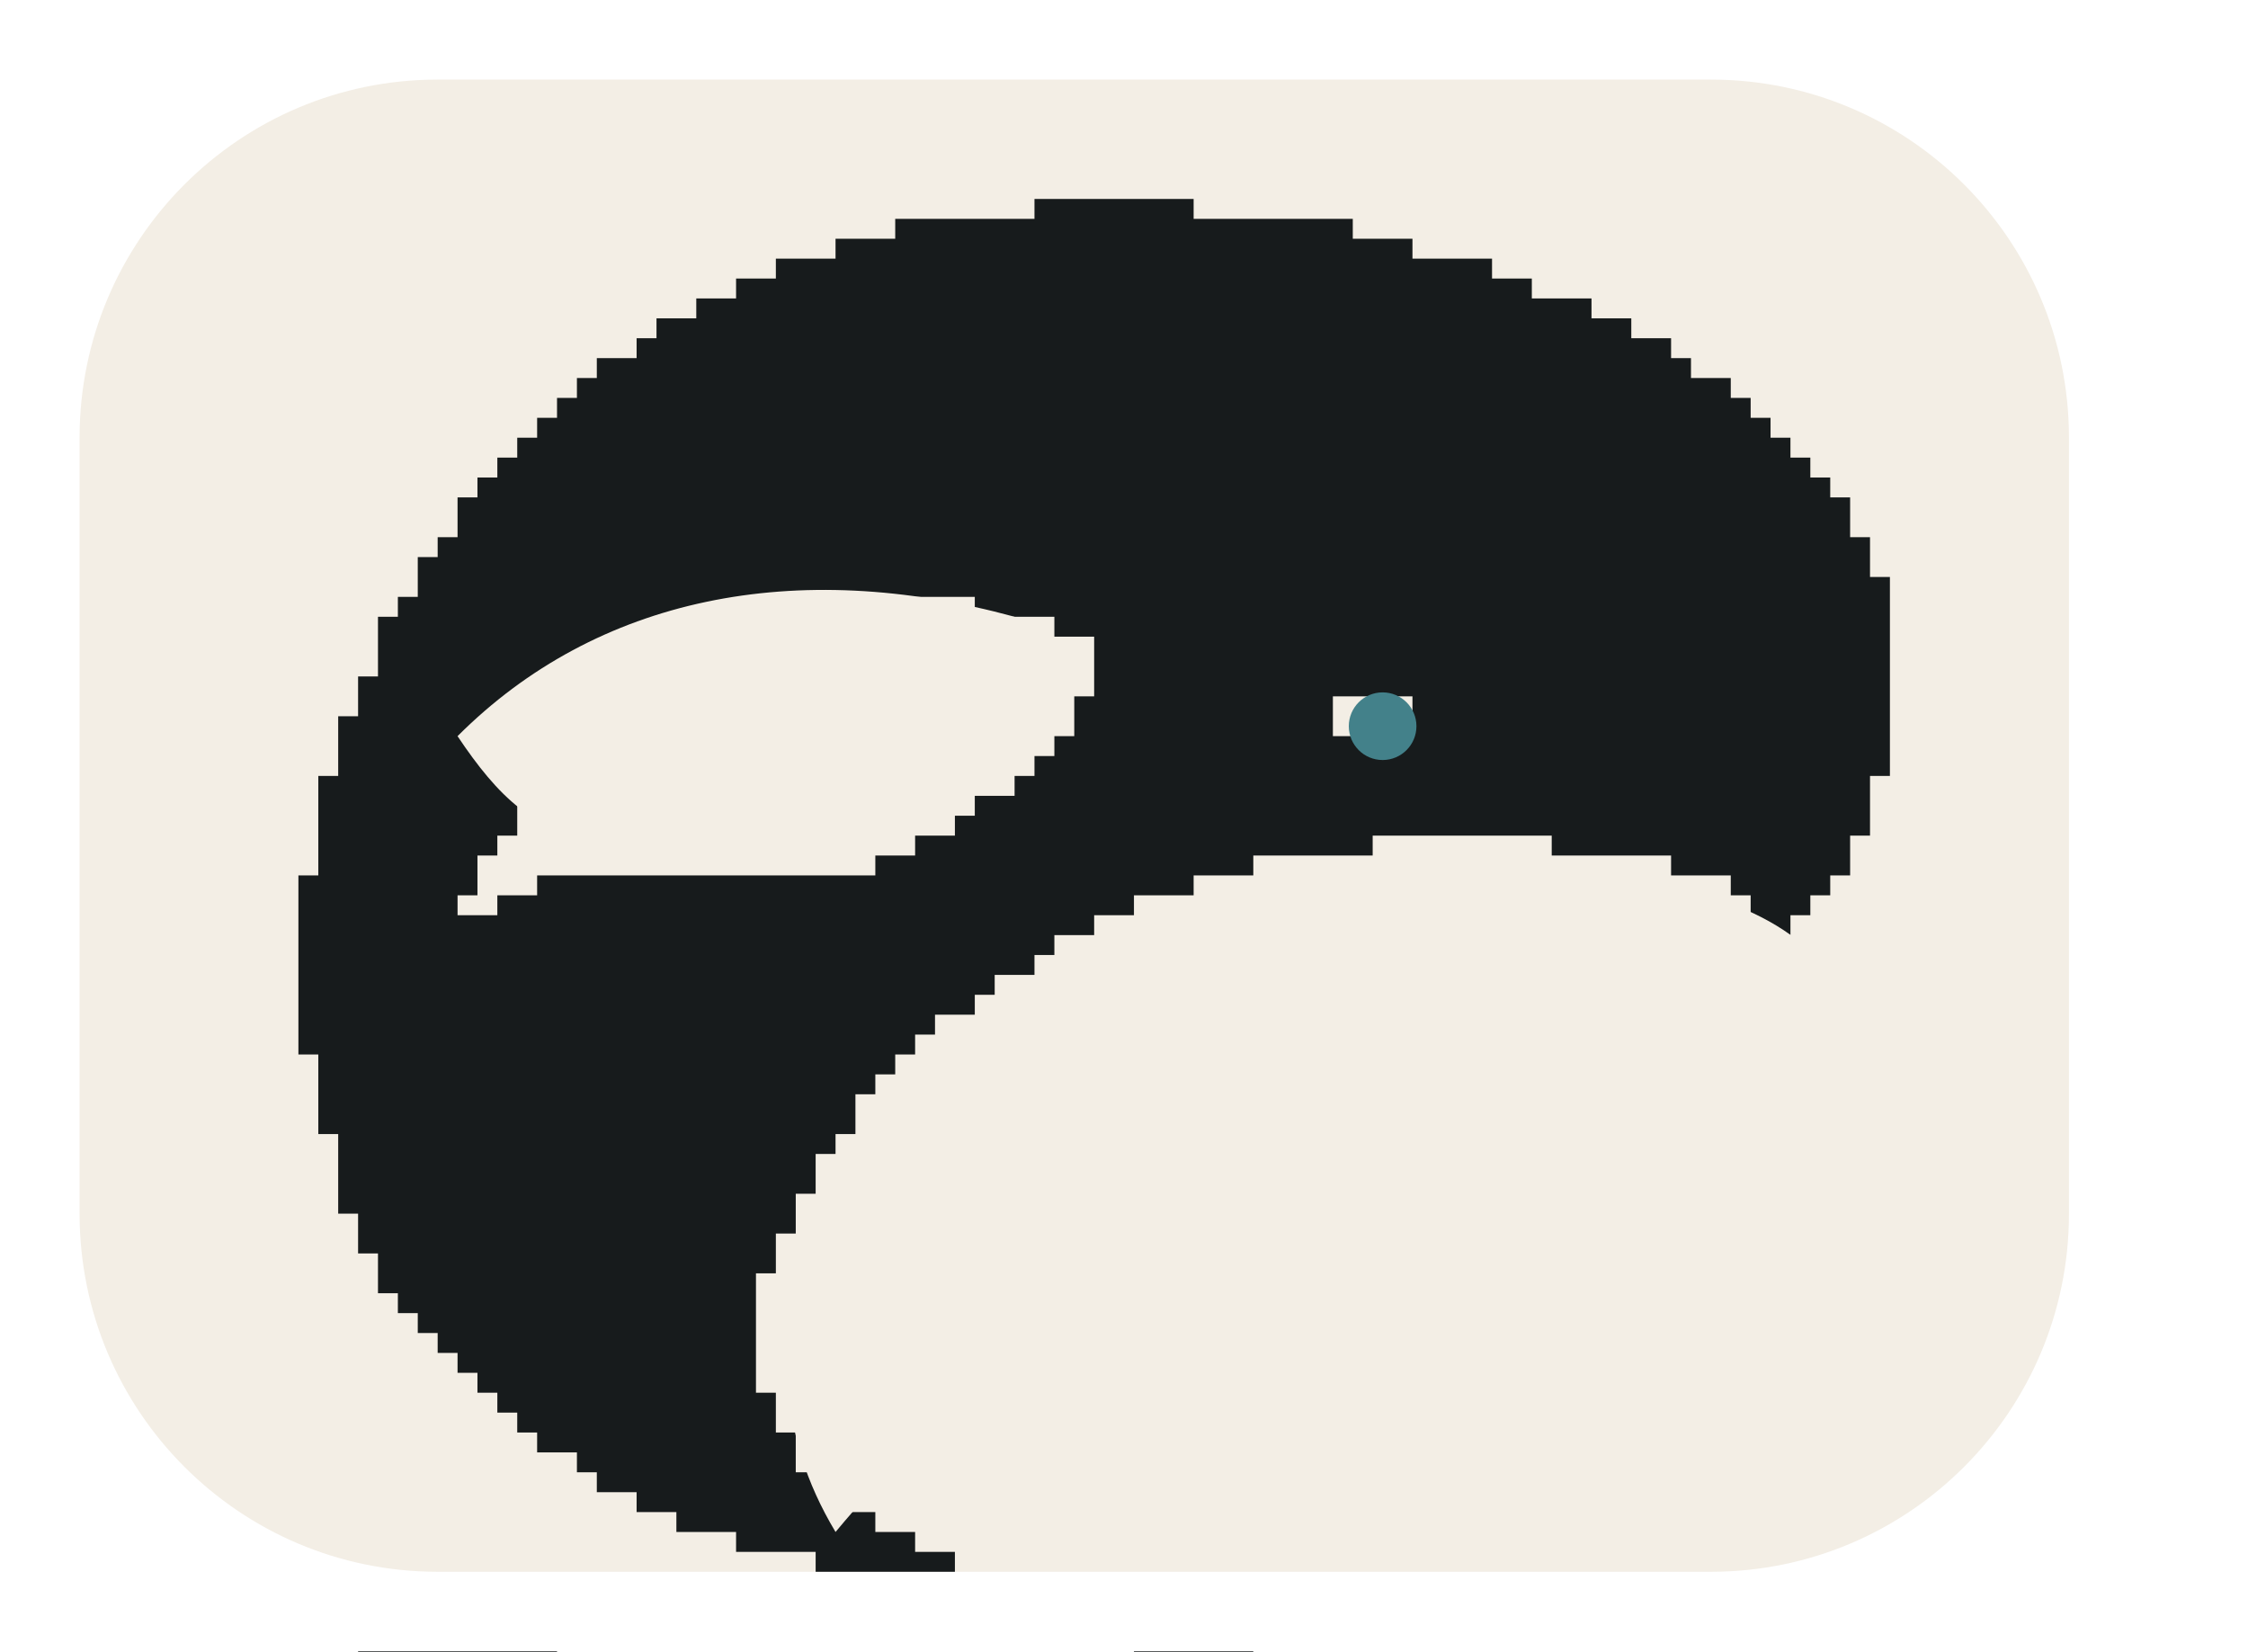
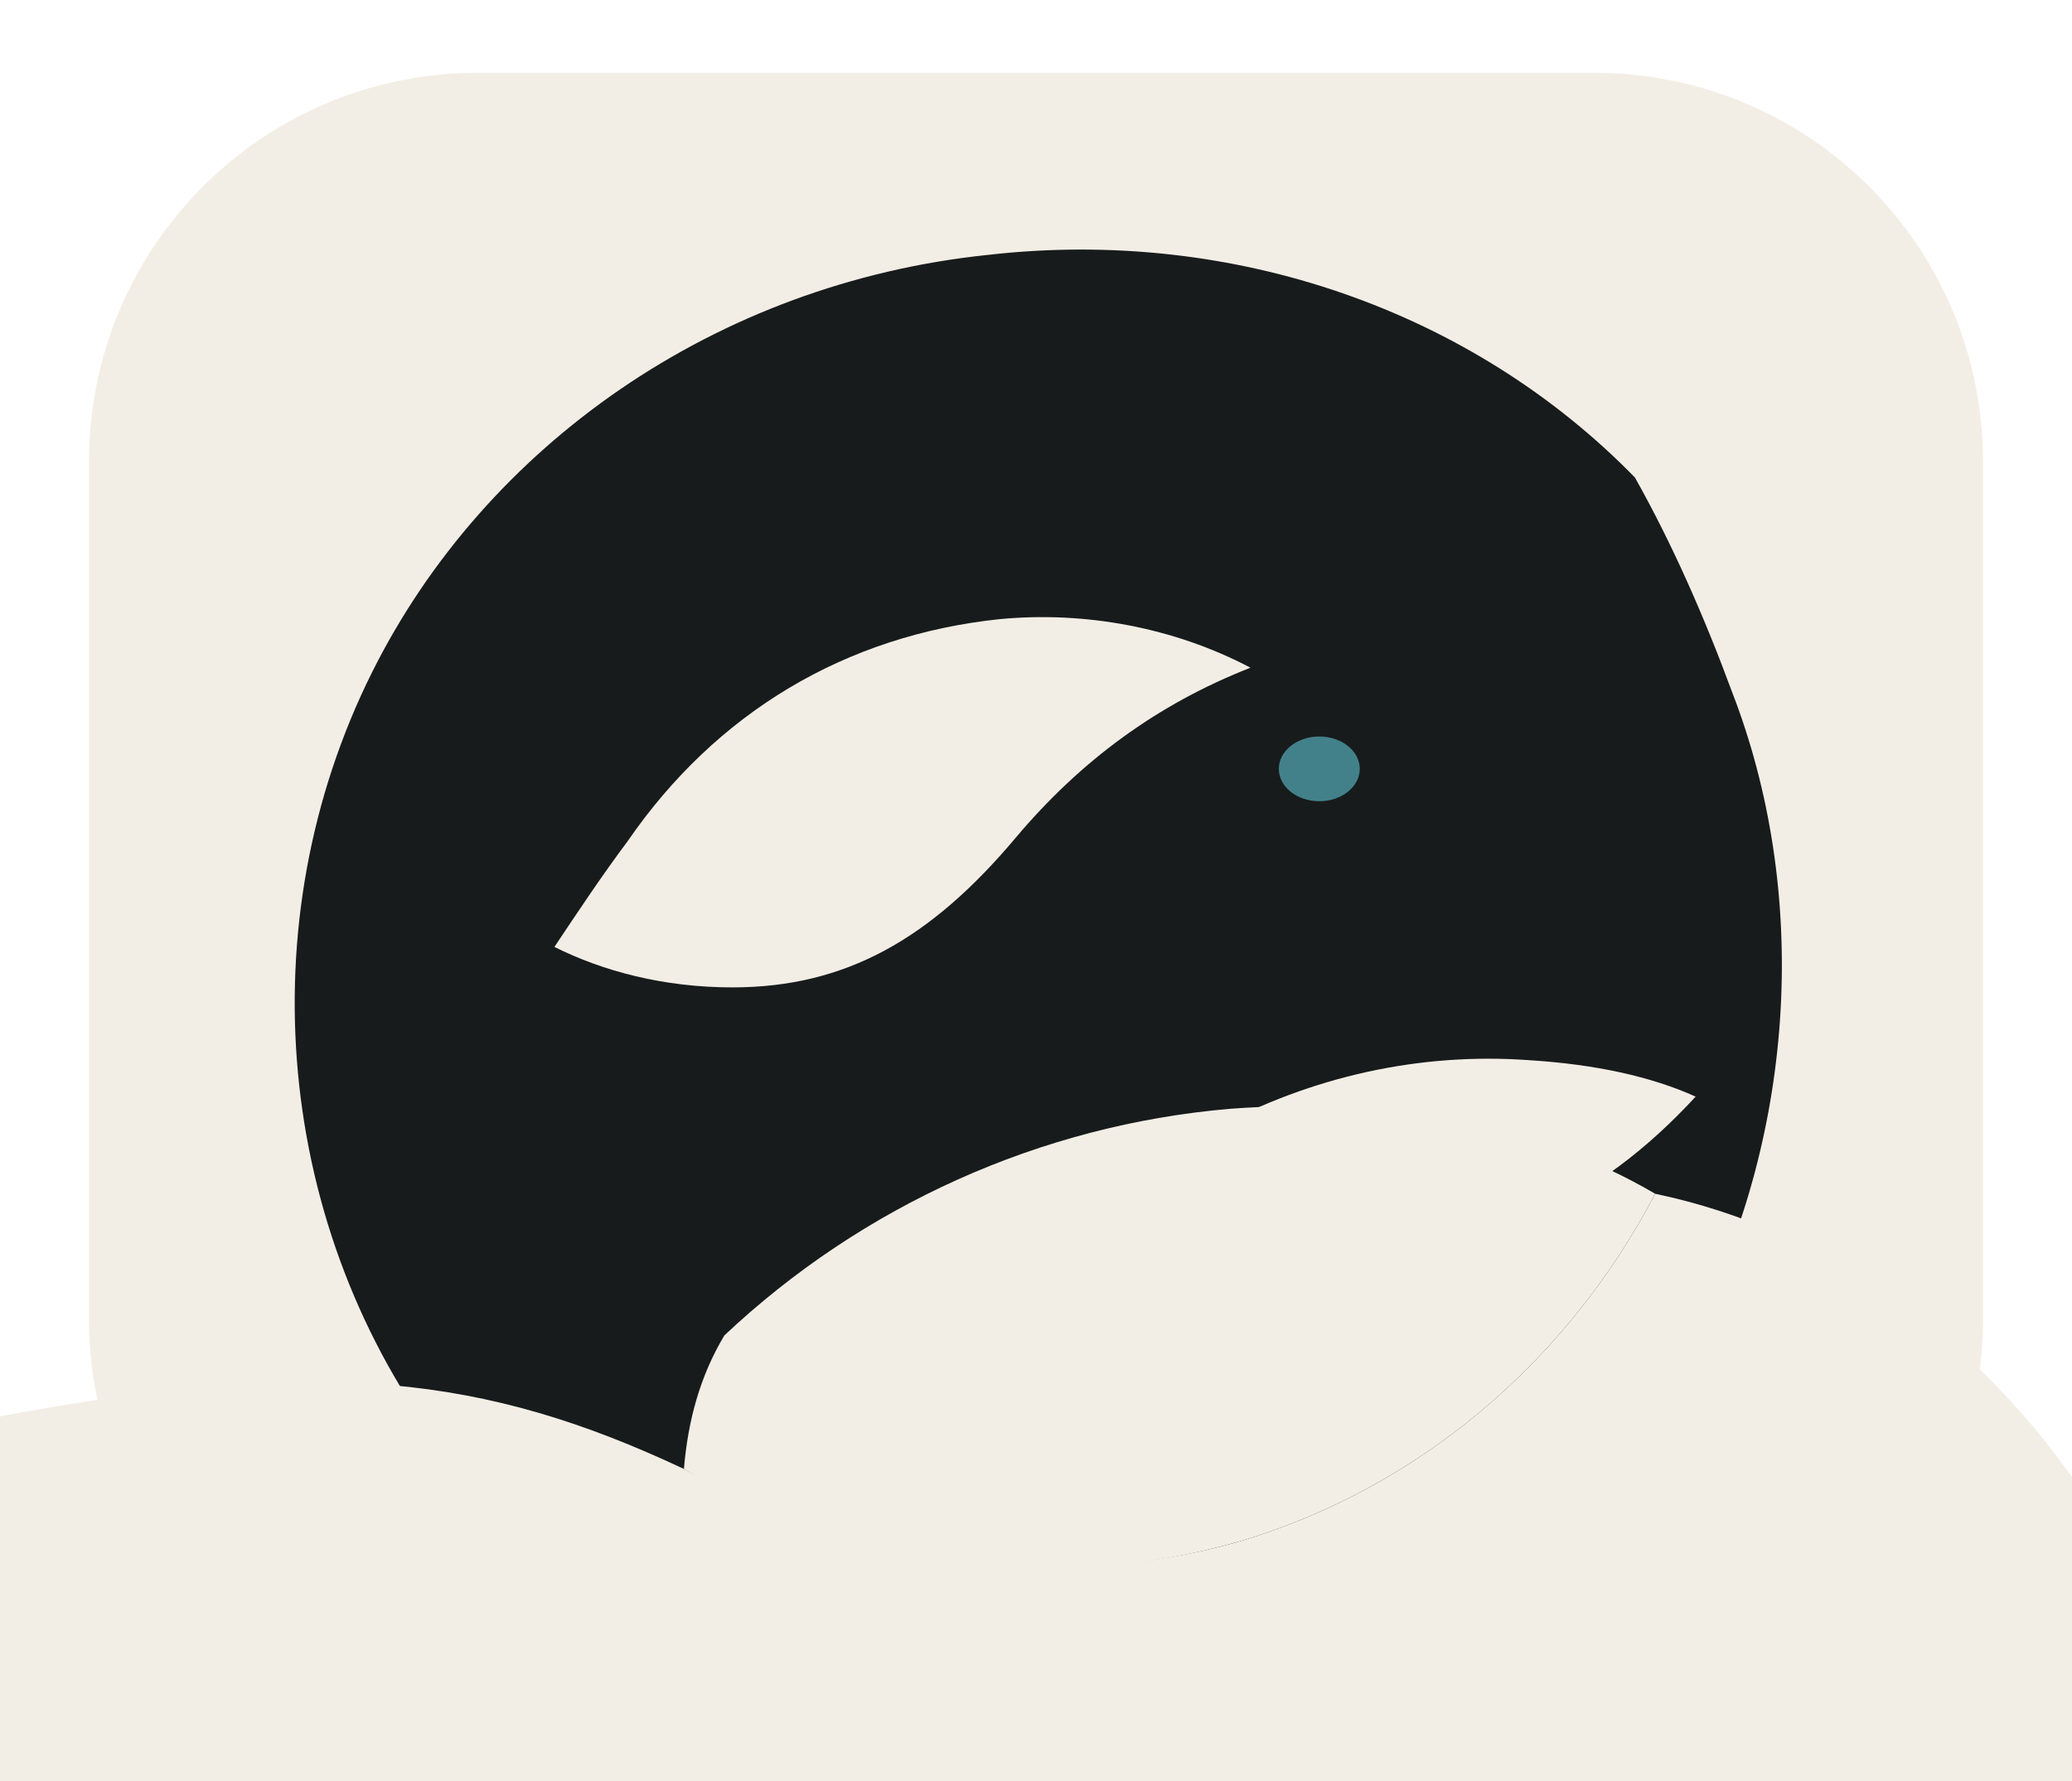
- <svg xmlns="http://www.w3.org/2000/svg" viewBox="0 0 113 83">
-   <rect x="4" y="4" width="100" height="75" rx="18" fill="#f3eee5" />
-   <path fill="#171b1c" d="M52 10h8v1h-8zM45 11h23v1h-23zM42 12h29v1h-29zM39 13h36v1h-36zM37 14h40v1h-40zM35 15h45v1h-45zM33 16h49v1h-49zM32 17h52v1h-52zM30 18h55v1h-55zM29 19h58v1h-58zM28 20h60v1h-60zM27 21h62v1h-62zM26 22h64v1h-64zM25 23h66v1h-66zM24 24h68v1h-68zM23 25h70v2h-70zM22 27h72v1h-72zM21 28h73v1h-73zM21 29h74v1h-74zM49 30h46v1h-46zM20 30h23v1h-23zM53 31h42v1h-42zM19 31h20v1h-20zM19 32h18v1h-18zM19 33h15v1h-15zM55 32h40v3h-40zM18 34h15v1h-15zM18 35h14v1h-14zM71 35h24v1h-24zM70 36h25v1h-25zM17 36h13v1h-13zM54 35h13v2h-13zM17 37h12v1h-12zM53 37h42v1h-42zM17 38h11v1h-11zM52 38h43v1h-43zM51 39h43v1h-43zM16 39h11v1h-11zM49 40h45v1h-45zM16 40h10v2h-10zM48 41h46v1h-46zM16 42h9v1h-9zM78 42h15v1h-15zM46 42h23v1h-23zM84 43h9v1h-9zM44 43h19v1h-19zM16 43h8v1h-8zM15 44h9v1h-9zM27 44h33v1h-33zM87 44h5v1h-5zM25 45h32v1h-32zM15 45h8v1h-8zM88 45h3v1h-3zM87 46h3v1h-3zM15 46h40v1h-40zM15 47h38v1h-38zM87 47h2v1h-2zM86 48h2v1h-2zM15 48h37v1h-37zM85 49h2v1h-2zM15 49h35v1h-35zM15 50h34v1h-34zM84 50h2v1h-2zM83 51h1v1h-1zM15 51h32v1h-32zM82 52h1v1h-1zM15 52h31v1h-31zM16 53h29v1h-29zM16 54h28v1h-28zM16 55h27v2h-27zM17 57h25v1h-25zM17 58h24v2h-24zM17 60h23v1h-23zM18 61h22v1h-22zM18 62h21v1h-21zM19 63h20v1h-20zM19 64h19v1h-19zM20 65h18v1h-18zM21 66h17v1h-17zM22 67h16v1h-16zM23 68h15v1h-15zM24 69h14v1h-14zM25 70h14v1h-14zM26 71h13v1h-13zM27 72h13v1h-13zM29 73h11v1h-11zM30 74h11v1h-11zM32 75h10v1h-10zM34 76h10v1h-10zM37 77h9v1h-9zM41 78h7v1h-7zM18 83h10v1h-10zM16 84h15v1h-15zM15 85h17v1h-17zM13 86h20v1h-20zM12 87h22v1h-22zM11 88h9v1h-9zM27 88h8v1h-8zM29 89h7v1h-7zM11 89h7v1h-7zM96 90h4v1h-4zM10 90h7v1h-7zM84 90h8v1h-8zM42 90h4v1h-4zM51 90h3v1h-3zM71 90h6v1h-6zM30 90h6v1h-6zM95 91h6v1h-6zM69 91h8v1h-8zM41 91h6v1h-6zM10 91h6v1h-6zM48 91h6v1h-6zM82 91h12v1h-12zM31 91h6v2h-6zM81 92h20v1h-20zM68 92h8v1h-8zM9 92h6v2h-6zM80 93h21v1h-21zM67 93h8v1h-8zM79 94h22v1h-22zM66 94h8v1h-8zM41 92h13v3h-13zM79 95h7v1h-7zM32 93h6v3h-6zM65 95h8v1h-8zM41 95h12v1h-12zM91 95h10v1h-10zM93 96h8v1h-8zM41 96h8v1h-8zM57 83h6v14h-6zM78 96h7v1h-7zM64 96h7v1h-7zM57 97h14v1h-14zM78 97h6v1h-6zM41 97h7v1h-7zM33 96h5v2h-5zM94 97h7v2h-7zM9 94h5v6h-5zM57 98h12v3h-12zM32 98h6v3h-6zM95 99h6v3h-6zM9 100h6v2h-6zM57 101h13v1h-13zM57 102h14v1h-14zM31 101h6v2h-6zM10 102h6v1h-6zM78 98h5v5h-5zM57 103h7v1h-7zM10 103h7v1h-7zM30 103h6v1h-6zM65 103h7v1h-7zM94 102h7v2h-7zM93 104h8v1h-8zM66 104h7v1h-7zM11 104h7v1h-7zM29 104h7v1h-7zM78 103h6v2h-6zM67 105h6v1h-6zM78 105h8v1h-8zM11 105h9v1h-9zM92 105h9v1h-9zM27 105h8v1h-8zM79 106h9v1h-9zM68 106h6v1h-6zM12 106h22v1h-22zM89 106h12v1h-12zM80 107h21v1h-21zM68 107h7v1h-7zM13 107h20v1h-20zM69 108h7v1h-7zM14 108h18v1h-18zM81 108h20v1h-20zM70 109h7v1h-7zM41 98h6v12h-6zM82 109h12v1h-12zM16 109h15v1h-15zM18 110h11v1h-11zM95 109h6v2h-6zM57 104h6v7h-6zM84 110h8v1h-8zM42 110h5v1h-5zM71 110h6v1h-6zM22 111h3v1h-3z " />
-   <path fill="#f3eee5" d="M23 37c7-7 17-9 28-6-4 6-12 10-21 11-3 0-5-2-7-5ZM41 62c9-10 22-16 37-18 7 0 12 2 14 5-8 6-18 10-28 13-11 4-17 9-22 15-3-5-3-10-1-15Z" />
-   <circle cx="69.5" cy="36.5" r="1.7" fill="#43818a" />
+ <svg xmlns="http://www.w3.org/2000/svg" viewBox="0 0 512 440">
+   <rect x="22" y="18" width="468" height="404" rx="96" fill="#f3eee5" />
+   <path fill="#171b1c" d="M404 118C364 77 305 56 244 63C177 70 120 110 92 166C61 228 68 304 110 359C147 407 207 434 269 428C334 422 391 383 419 328C444 279 447 220 428 171C421 152 413 134 404 118Z" />
+   <g fill="#f3eee5">
+     <path d="M155 208C177 176 209 157 247 153C268 151 290 155 309 165C286 174 267 188 251 207C230 232 209 244 181 244C164 244 149 240 137 234C143 225 149 216 155 208Z" />
+     <path d="M179 330C213 298 257 278 304 274C344 271 380 278 409 295C387 337 350 368 306 381C260 394 210 388 169 363C170 351 173 340 179 330Z" />
+     <path d="M300 279C324 266 351 260 378 262C394 263 408 266 419 271C407 284 394 294 378 301C351 313 323 315 297 308C291 301 292 287 300 279Z" />
+     <path d="M0 350C80 335 120 340 169 363C210 386 260 394 306 381C350 368 387 337 409 295C452 304 488 331 512 365V512H0Z" />
+   </g>
+   <ellipse cx="326" cy="190" rx="10" ry="8" fill="#43818a" />
</svg>
